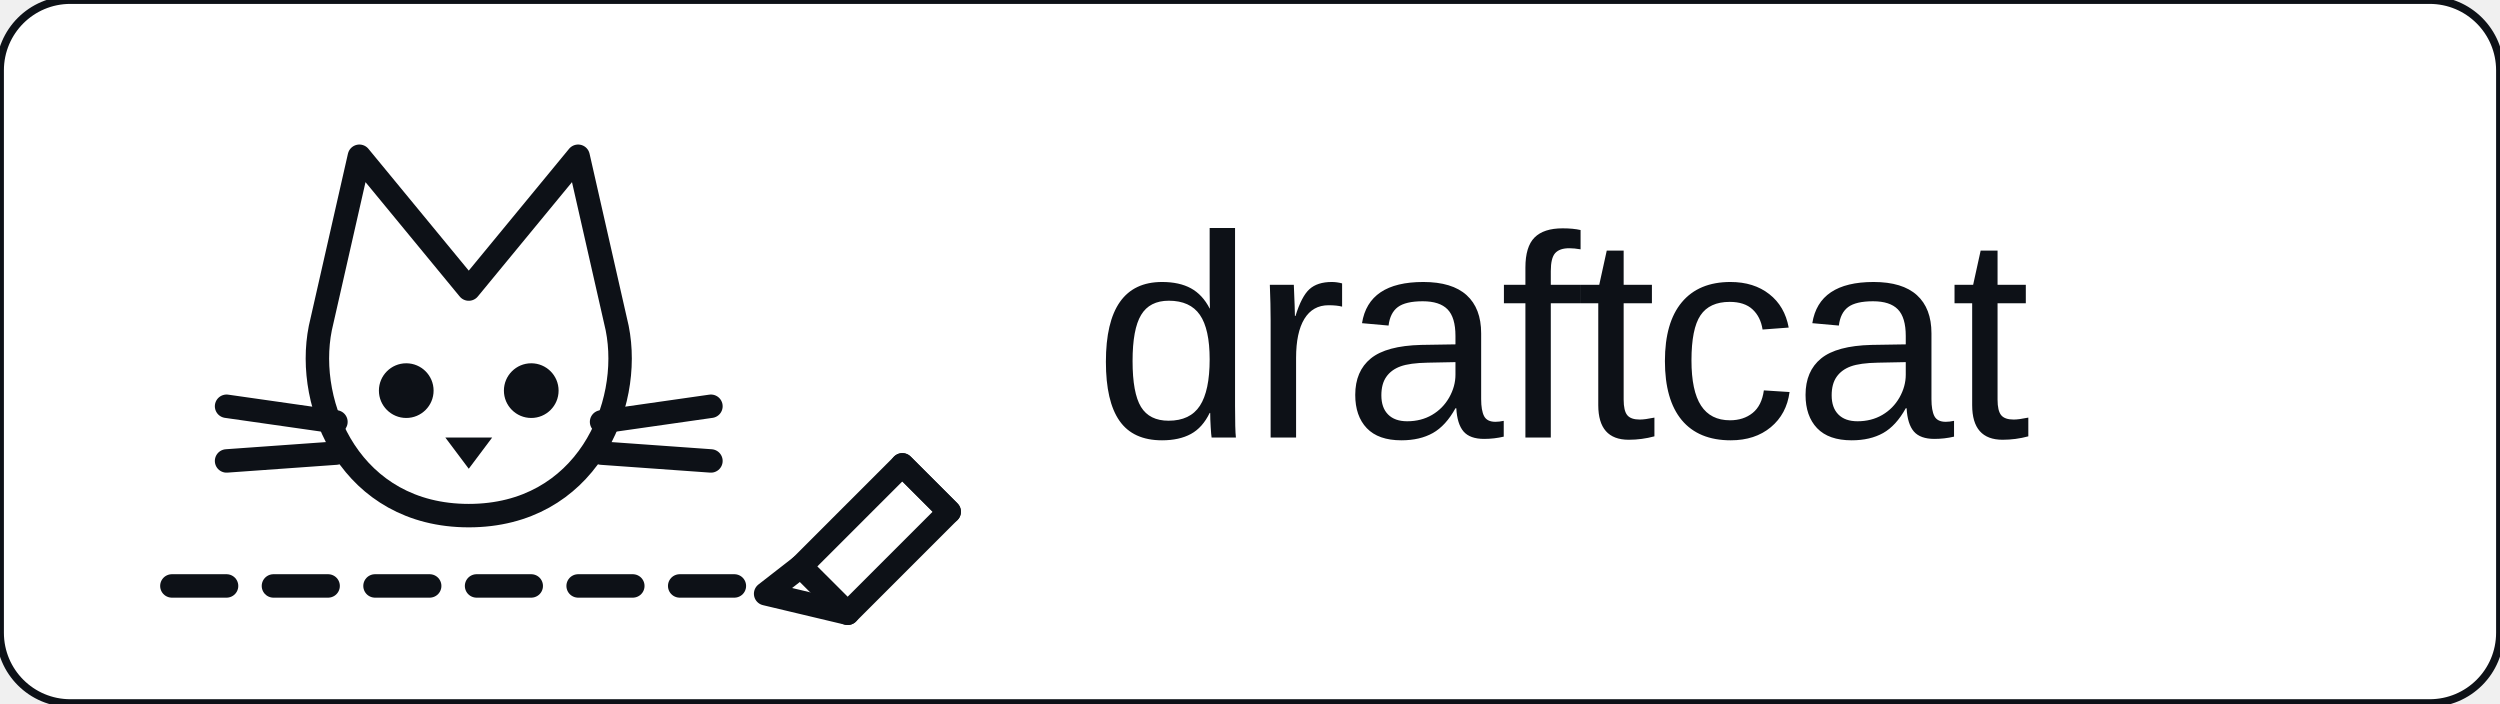
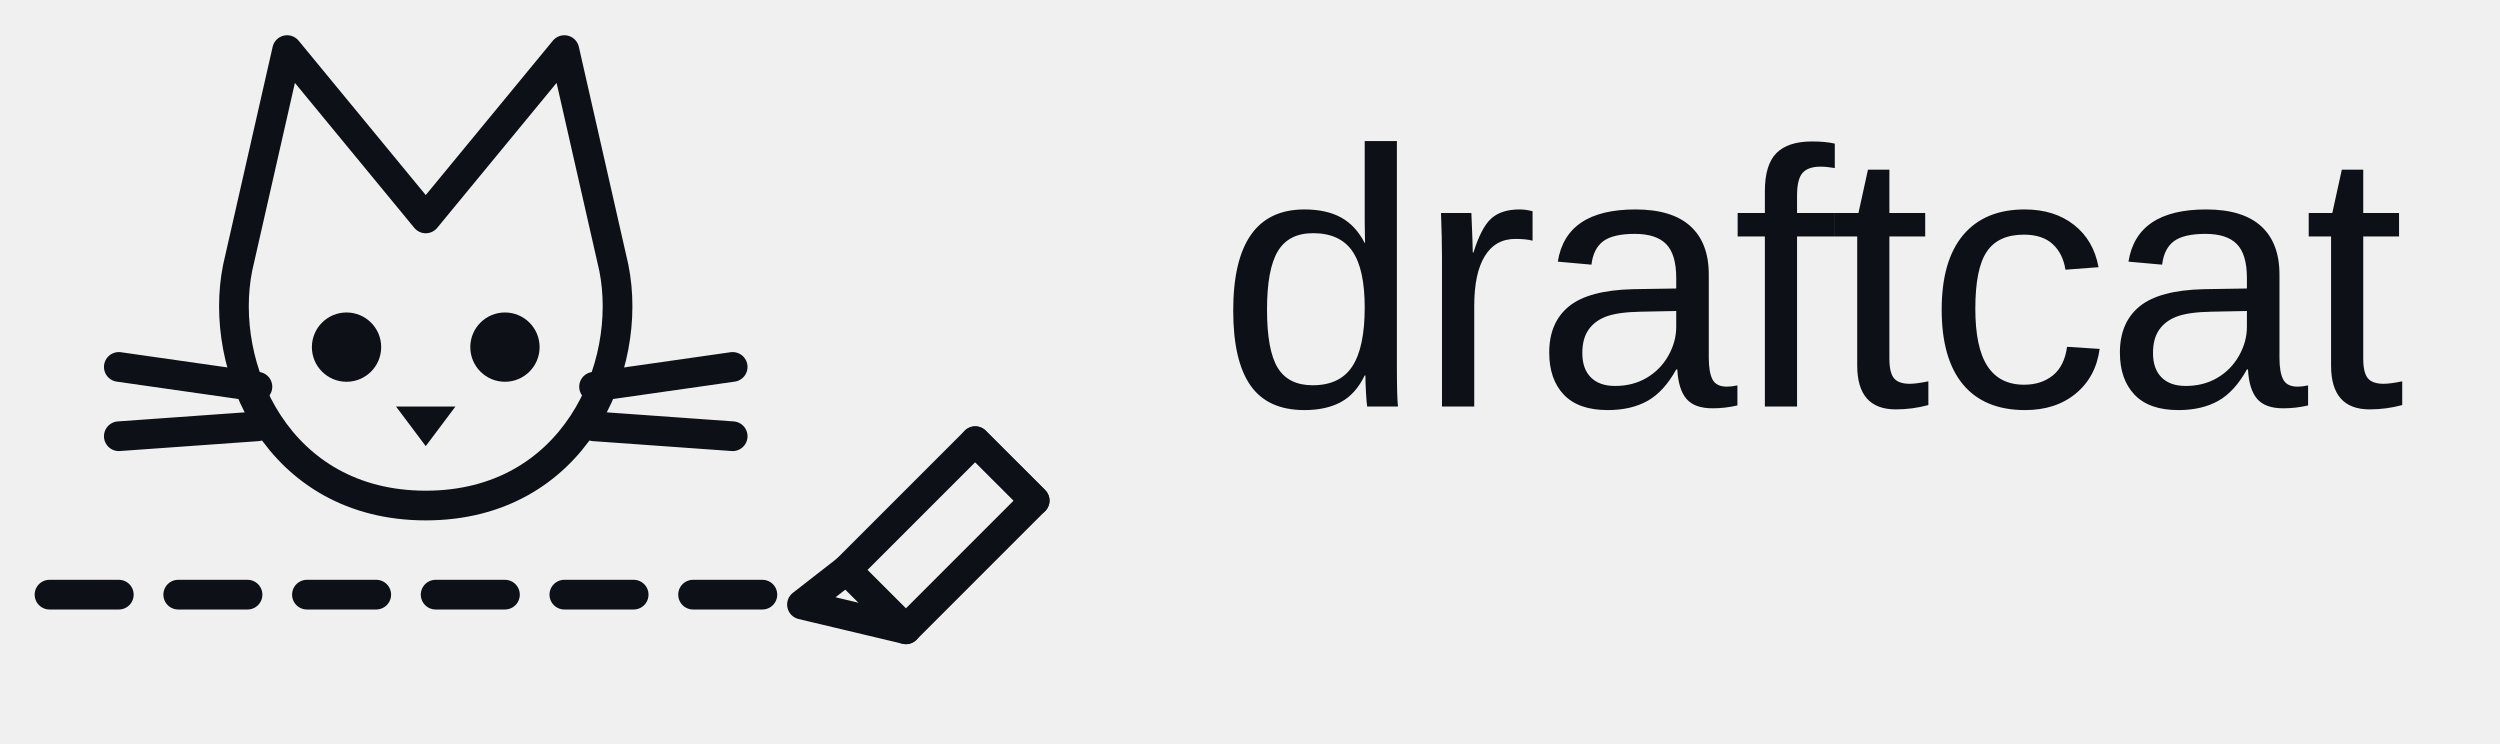
- <svg xmlns="http://www.w3.org/2000/svg" viewBox="0 0 640 180" fill="none" role="img" aria-label="Draftcat logo">
-   <rect width="640" height="180" rx="18" fill="#FFFFFF" stroke="#0D1117" stroke-width="2" />
+ <svg xmlns="http://www.w3.org/2000/svg" viewBox="34 30 505 150" width="800" height="238" fill="none" role="img" aria-label="Draftcat logo">
  <g stroke="#0D1117" stroke-width="6" stroke-linecap="round" stroke-linejoin="round" fill="none">
    <path d="M82 84 L92 40 L120 74 L148 40 L158 84              C162 104 150 132 120 132              C90 132 78 104 82 84 Z" />
    <path d="M58 104 L86 108 M58 118 L86 116 M182 104 L154 108 M182 118 L154 116" />
    <path d="M44 150 L190 150" stroke-dasharray="14 12" />
    <path d="M205 145 L231 119 L243 131 L217 157 Z" />
    <path d="M205 145 L196 152 L217 157" />
    <path d="M231 119 L243 131" />
  </g>
  <g fill="#0D1117">
    <circle cx="104" cy="100" r="7" />
    <circle cx="136" cy="100" r="7" />
    <path d="M114 112 L126 112 L120 120 Z" />
  </g>
  <text x="280" y="112" font-family="'Segoe UI', 'Helvetica Neue', Arial, sans-serif" font-size="74" font-weight="500" letter-spacing="-1" fill="#0D1117">draftcat</text>
</svg>
